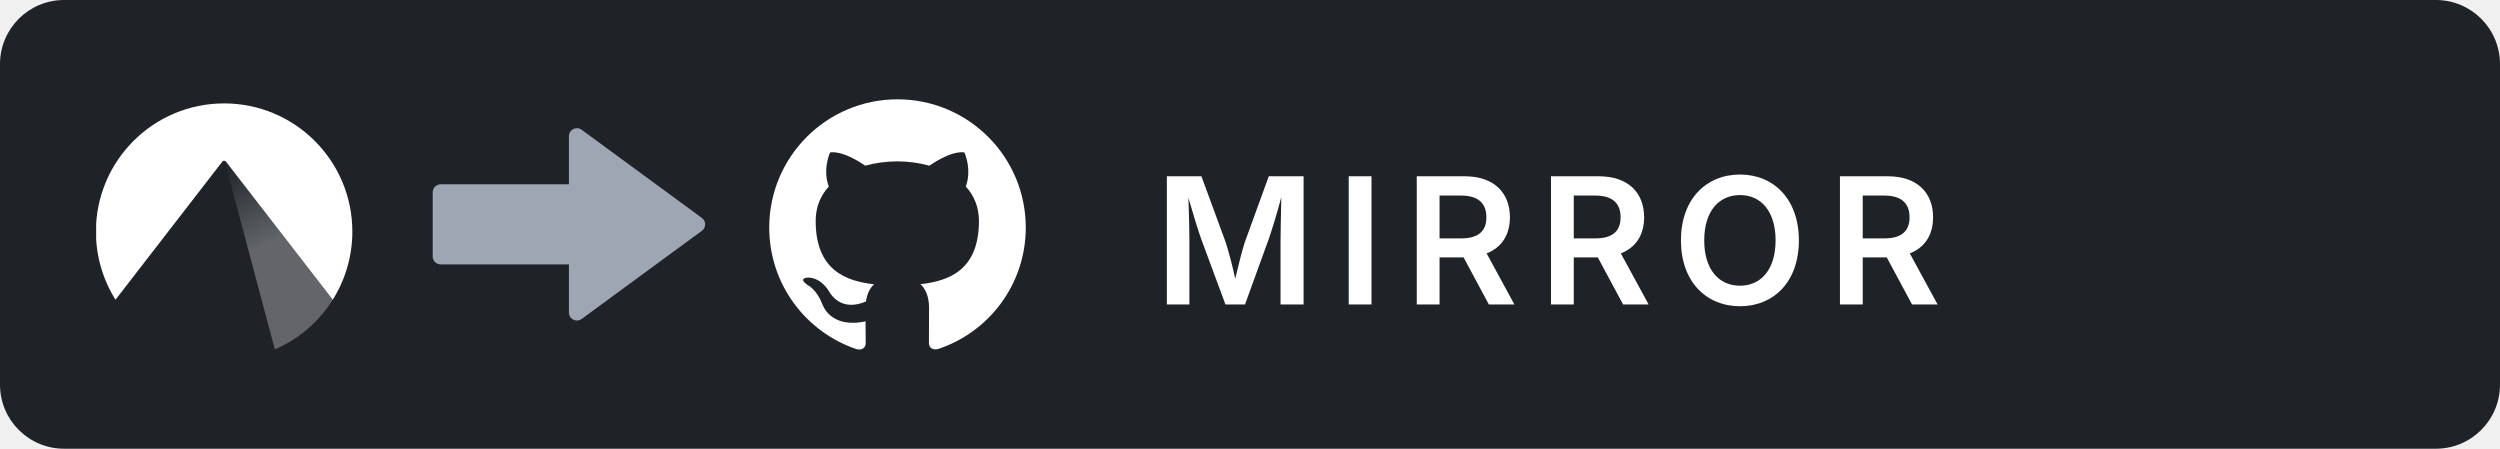
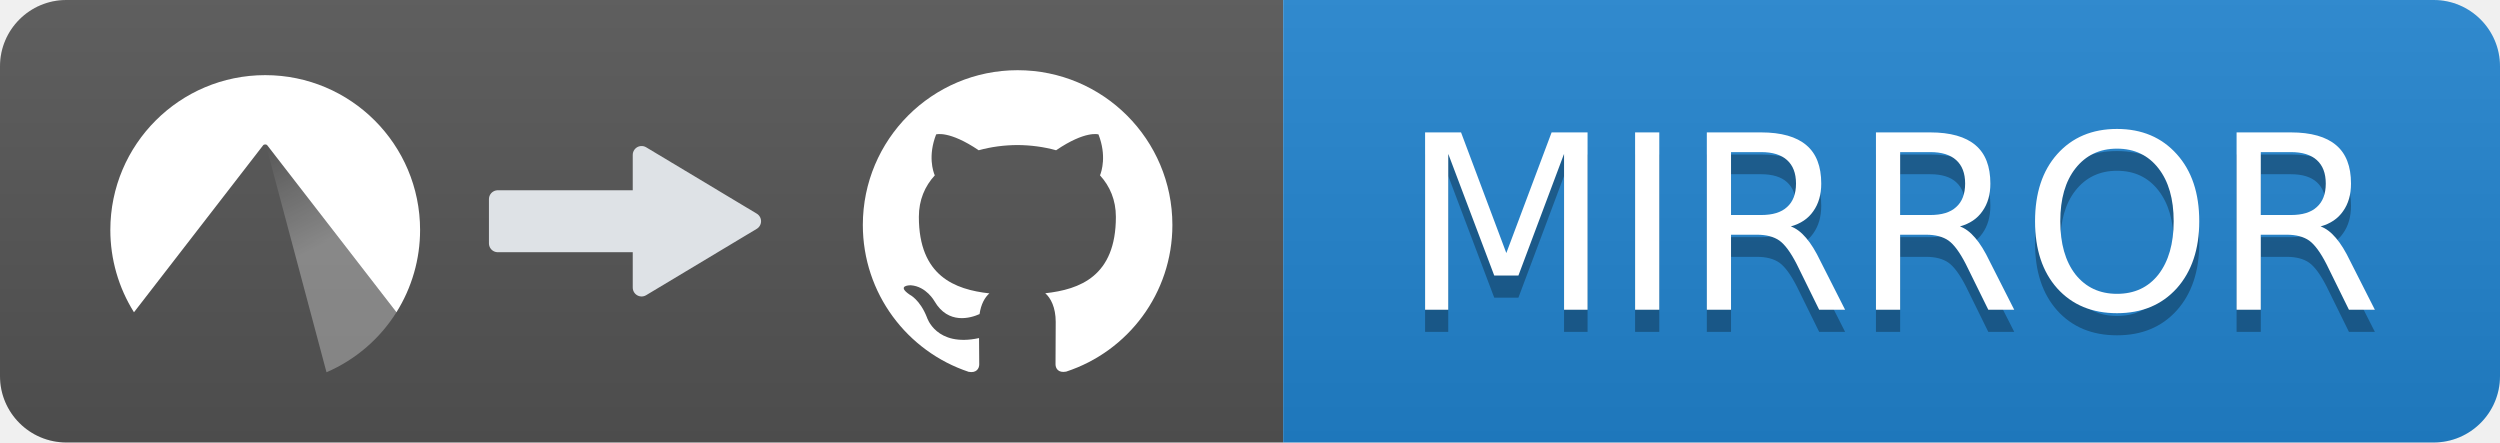
- <svg xmlns="http://www.w3.org/2000/svg" width="156" height="28" viewBox="0 0 156 28" role="img" aria-label="Codeberg to GitHub mirror">
+ <svg xmlns="http://www.w3.org/2000/svg" width="113" height="20" viewBox="0 0 113 20" role="img" aria-label="Codeberg → GitHub mirror">
  <defs>
+     <linearGradient id="shine" x2="0" y2="100%">
+       <stop offset="0" stop-color="#bbb" stop-opacity=".1" />
+       <stop offset="1" stop-opacity=".1" />
+     </linearGradient>
+     <clipPath id="round">
+       <rect width="113" height="20" rx="3" fill="#fff" />
+     </clipPath>
    <linearGradient id="cbBerg" x1="42519.285" y1="-7078.789" x2="42575.336" y2="-6966.931" gradientUnits="userSpaceOnUse">
      <stop offset="0" style="stop-color:#ffffff;stop-opacity:0" />
      <stop offset="0.495" style="stop-color:#ffffff;stop-opacity:0.3" />
      <stop offset="1" style="stop-color:#ffffff;stop-opacity:0.3" />
    </linearGradient>
  </defs>
-   <rect width="156" height="28" rx="4" fill="#1f2328" />
-   <svg x="6" y="6" width="16" height="16" viewBox="0 0 4.233 4.233">
+   <g clip-path="url(#round)">
+     <rect width="58" height="20" fill="#555" />
+     <rect x="58" width="55" height="20" fill="#2185D0" />
+     <rect width="113" height="20" fill="url(#shine)" />
+   </g>
+   <svg x="5" y="3" width="14" height="14" viewBox="0 0 4.233 4.233">
    <g transform="matrix(0.06551432,0,0,0.06551432,-2.232417,-1.431776)">
      <path d="m 42519.285,-7078.789 a 0.761,0.568 0 0 0 -0.738,0.674 l 33.586,125.889 a 87.182,87.182 0 0 0 39.381,-33.764 l -71.565,-92.52 a 0.761,0.568 0 0 0 -0.664,-0.279 z" transform="matrix(0.3705848,0,0,0.3705848,-15690.065,2662.053)" fill="url(#cbBerg)" />
      <path d="m 11249.461,-1883.696 c -12.74,0 -23.067,10.328 -23.067,23.067 0,4.333 1.22,8.579 3.522,12.251 l 19.232,-24.864 c 0.138,-0.18 0.486,-0.18 0.624,0 l 19.233,24.865 c 2.302,-3.672 3.523,-7.918 3.523,-12.252 0,-12.74 -10.327,-23.067 -23.067,-23.067 z" transform="matrix(1.400635,0,0,1.400635,-15690.065,2662.053)" fill="#ffffff" />
    </g>
  </svg>
-   <path d="M27.5,12 L36,12 L36,8.5 L43.5,14 L36,19.5 L36,16 L27.5,16 Z" fill="#9ea6b3" stroke="#9ea6b3" stroke-width="1" stroke-linejoin="round" stroke-linecap="round" />
-   <g transform="translate(48,6) scale(0.667)" fill="#ffffff">
+   <path d="M22.5,9 L29,9 L29,7 L34,10 L29,13 L29,11 L22.5,11 Z" fill="#dee2e6" stroke="#dee2e6" stroke-width="0.8" stroke-linejoin="round" stroke-linecap="round" />
+   <g transform="translate(39,3) scale(0.583)" fill="#ffffff">
    <path d="M12 .297c-6.63 0-12 5.373-12 12 0 5.303 3.438 9.8 8.205 11.385.6.113.82-.258.82-.577 0-.285-.01-1.04-.015-2.04-3.338.724-4.042-1.61-4.042-1.61C4.422 18.07 3.633 17.7 3.633 17.7c-1.087-.744.084-.729.084-.729 1.205.084 1.838 1.236 1.838 1.236 1.07 1.835 2.809 1.305 3.495.998.108-.776.417-1.305.76-1.605-2.665-.3-5.466-1.332-5.466-5.93 0-1.31.465-2.38 1.235-3.22-.135-.303-.54-1.523.105-3.176 0 0 1.005-.322 3.3 1.23.96-.267 1.98-.399 3-.405 1.02.006 2.04.138 3 .405 2.28-1.552 3.285-1.23 3.285-1.23.645 1.653.24 2.873.12 3.176.765.84 1.23 1.91 1.23 3.22 0 4.61-2.805 5.625-5.475 5.92.42.36.81 1.096.81 2.22 0 1.606-.015 2.896-.015 3.286 0 .315.21.69.825.57C20.565 22.092 24 17.592 24 12.297c0-6.627-5.373-12-12-12" />
  </g>
-   <text x="72" y="19" fill="#ffffff" font-family="-apple-system,BlinkMacSystemFont,Segoe UI,sans-serif" font-size="11" font-weight="600" letter-spacing="1.2">MIRROR</text>
+   <g fill="#ffffff" text-anchor="middle" font-family="Verdana,Geneva,DejaVu Sans,sans-serif" font-size="11">
+     <text x="85.5" y="15" fill="#010101" fill-opacity=".3">MIRROR</text>
+     <text x="85.5" y="14">MIRROR</text>
+   </g>
</svg>
